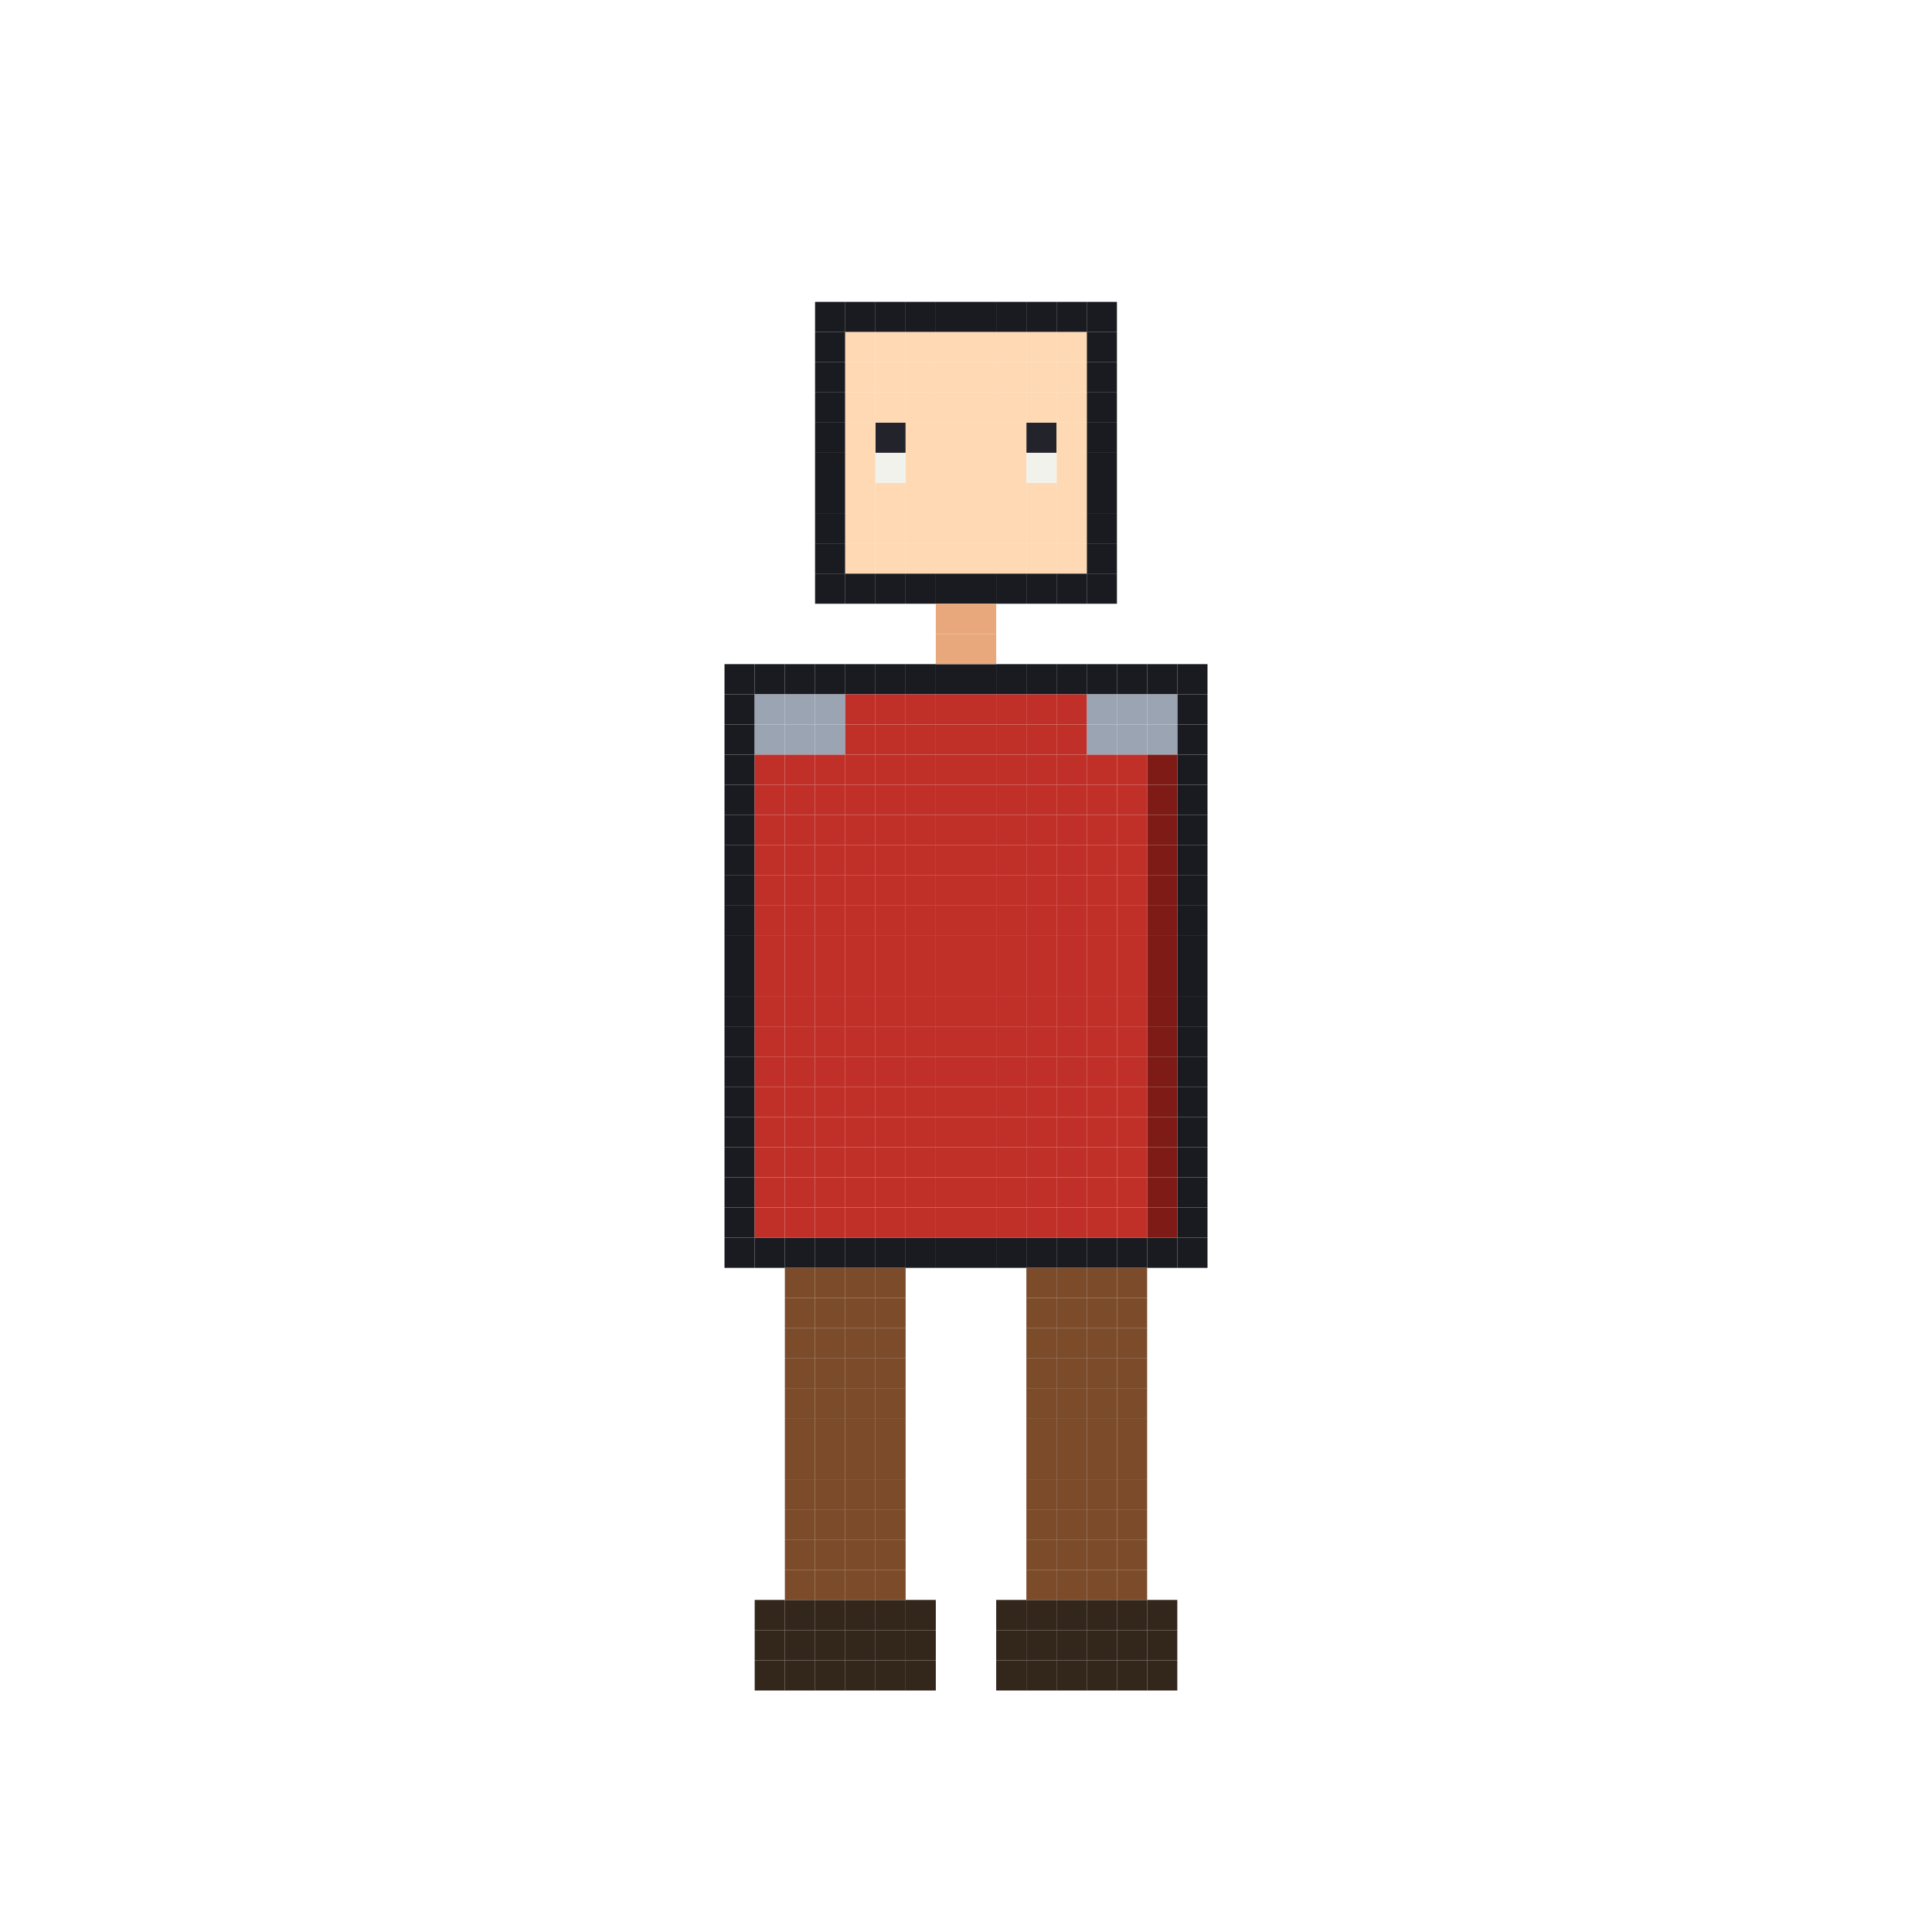
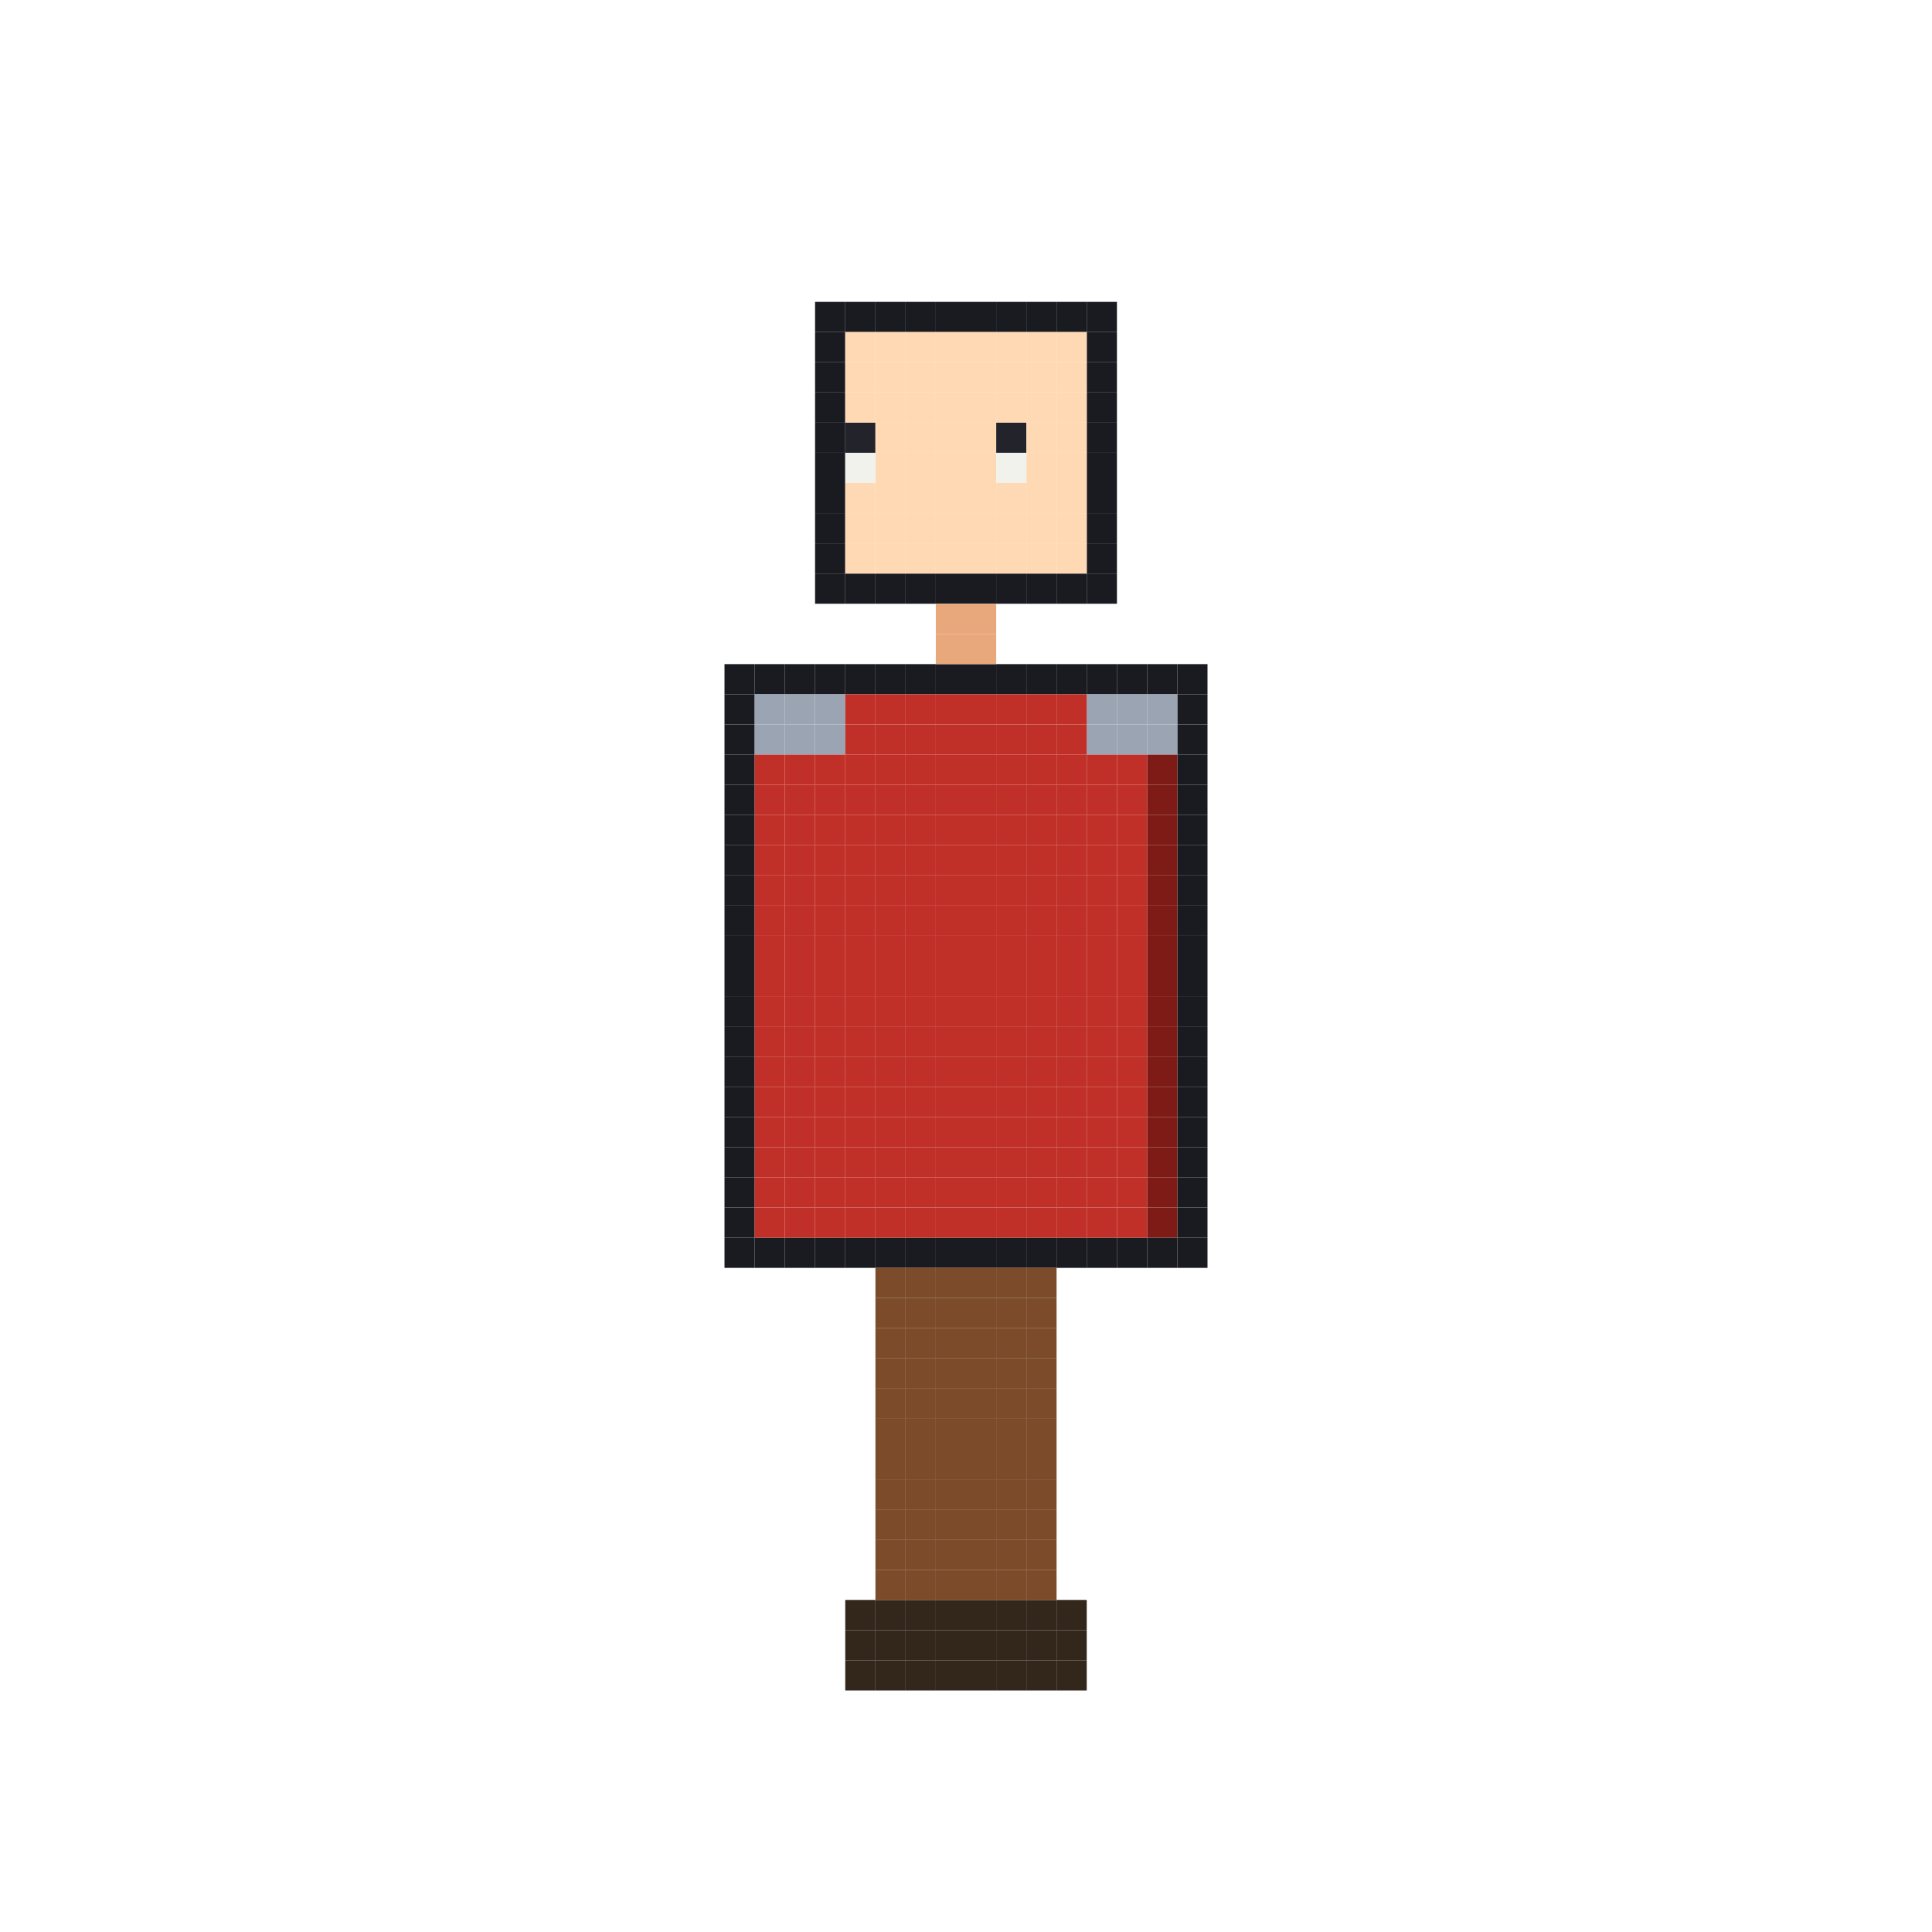
<svg xmlns="http://www.w3.org/2000/svg" viewBox="0 0 64 64" data-asset="knight_001" data-perspective="td" data-action="walk" data-dir="lf" data-frame="1" data-size="64" data-palette="palette_character@v1" data-seed="1234" data-prompt-hash="25c6f29a" data-denoise="0.3">
  <g data-part="body">
    <g data-color="eye" fill="#23232b">
-       <rect x="29" y="14" width="1" height="1" fill="#23232b" />
-       <rect x="34" y="14" width="1" height="1" fill="#23232b" />
+       <rect x="28" y="14" width="1" height="1" fill="#23232b" />
+       <rect x="33" y="14" width="1" height="1" fill="#23232b" />
    </g>
    <g data-color="outline" fill="#191b20">
      <rect x="27" y="10" width="1" height="1" fill="#191b20" />
      <rect x="28" y="10" width="1" height="1" fill="#191b20" />
      <rect x="29" y="10" width="1" height="1" fill="#191b20" />
      <rect x="30" y="10" width="1" height="1" fill="#191b20" />
      <rect x="31" y="10" width="1" height="1" fill="#191b20" />
      <rect x="32" y="10" width="1" height="1" fill="#191b20" />
      <rect x="33" y="10" width="1" height="1" fill="#191b20" />
      <rect x="34" y="10" width="1" height="1" fill="#191b20" />
      <rect x="35" y="10" width="1" height="1" fill="#191b20" />
      <rect x="36" y="10" width="1" height="1" fill="#191b20" />
      <rect x="27" y="11" width="1" height="1" fill="#191b20" />
      <rect x="36" y="11" width="1" height="1" fill="#191b20" />
      <rect x="27" y="12" width="1" height="1" fill="#191b20" />
      <rect x="36" y="12" width="1" height="1" fill="#191b20" />
      <rect x="27" y="13" width="1" height="1" fill="#191b20" />
      <rect x="36" y="13" width="1" height="1" fill="#191b20" />
      <rect x="27" y="14" width="1" height="1" fill="#191b20" />
      <rect x="36" y="14" width="1" height="1" fill="#191b20" />
      <rect x="27" y="15" width="1" height="1" fill="#191b20" />
      <rect x="36" y="15" width="1" height="1" fill="#191b20" />
      <rect x="27" y="16" width="1" height="1" fill="#191b20" />
      <rect x="36" y="16" width="1" height="1" fill="#191b20" />
      <rect x="27" y="17" width="1" height="1" fill="#191b20" />
      <rect x="36" y="17" width="1" height="1" fill="#191b20" />
      <rect x="27" y="18" width="1" height="1" fill="#191b20" />
      <rect x="36" y="18" width="1" height="1" fill="#191b20" />
      <rect x="27" y="19" width="1" height="1" fill="#191b20" />
      <rect x="28" y="19" width="1" height="1" fill="#191b20" />
      <rect x="29" y="19" width="1" height="1" fill="#191b20" />
      <rect x="30" y="19" width="1" height="1" fill="#191b20" />
      <rect x="31" y="19" width="1" height="1" fill="#191b20" />
      <rect x="32" y="19" width="1" height="1" fill="#191b20" />
      <rect x="33" y="19" width="1" height="1" fill="#191b20" />
      <rect x="34" y="19" width="1" height="1" fill="#191b20" />
      <rect x="35" y="19" width="1" height="1" fill="#191b20" />
      <rect x="36" y="19" width="1" height="1" fill="#191b20" />
      <rect x="24" y="22" width="1" height="1" fill="#191b20" />
      <rect x="25" y="22" width="1" height="1" fill="#191b20" />
      <rect x="26" y="22" width="1" height="1" fill="#191b20" />
      <rect x="27" y="22" width="1" height="1" fill="#191b20" />
      <rect x="28" y="22" width="1" height="1" fill="#191b20" />
      <rect x="29" y="22" width="1" height="1" fill="#191b20" />
      <rect x="30" y="22" width="1" height="1" fill="#191b20" />
      <rect x="31" y="22" width="1" height="1" fill="#191b20" />
      <rect x="32" y="22" width="1" height="1" fill="#191b20" />
      <rect x="33" y="22" width="1" height="1" fill="#191b20" />
      <rect x="34" y="22" width="1" height="1" fill="#191b20" />
      <rect x="35" y="22" width="1" height="1" fill="#191b20" />
      <rect x="36" y="22" width="1" height="1" fill="#191b20" />
      <rect x="37" y="22" width="1" height="1" fill="#191b20" />
      <rect x="38" y="22" width="1" height="1" fill="#191b20" />
      <rect x="39" y="22" width="1" height="1" fill="#191b20" />
      <rect x="24" y="23" width="1" height="1" fill="#191b20" />
      <rect x="39" y="23" width="1" height="1" fill="#191b20" />
      <rect x="24" y="24" width="1" height="1" fill="#191b20" />
      <rect x="39" y="24" width="1" height="1" fill="#191b20" />
      <rect x="24" y="25" width="1" height="1" fill="#191b20" />
      <rect x="39" y="25" width="1" height="1" fill="#191b20" />
      <rect x="24" y="26" width="1" height="1" fill="#191b20" />
      <rect x="39" y="26" width="1" height="1" fill="#191b20" />
      <rect x="24" y="27" width="1" height="1" fill="#191b20" />
      <rect x="39" y="27" width="1" height="1" fill="#191b20" />
      <rect x="24" y="28" width="1" height="1" fill="#191b20" />
      <rect x="39" y="28" width="1" height="1" fill="#191b20" />
      <rect x="24" y="29" width="1" height="1" fill="#191b20" />
      <rect x="39" y="29" width="1" height="1" fill="#191b20" />
      <rect x="24" y="30" width="1" height="1" fill="#191b20" />
      <rect x="39" y="30" width="1" height="1" fill="#191b20" />
      <rect x="24" y="31" width="1" height="1" fill="#191b20" />
      <rect x="39" y="31" width="1" height="1" fill="#191b20" />
      <rect x="24" y="32" width="1" height="1" fill="#191b20" />
      <rect x="39" y="32" width="1" height="1" fill="#191b20" />
      <rect x="24" y="33" width="1" height="1" fill="#191b20" />
      <rect x="39" y="33" width="1" height="1" fill="#191b20" />
      <rect x="24" y="34" width="1" height="1" fill="#191b20" />
      <rect x="39" y="34" width="1" height="1" fill="#191b20" />
      <rect x="24" y="35" width="1" height="1" fill="#191b20" />
      <rect x="39" y="35" width="1" height="1" fill="#191b20" />
      <rect x="24" y="36" width="1" height="1" fill="#191b20" />
      <rect x="39" y="36" width="1" height="1" fill="#191b20" />
      <rect x="24" y="37" width="1" height="1" fill="#191b20" />
      <rect x="39" y="37" width="1" height="1" fill="#191b20" />
      <rect x="24" y="38" width="1" height="1" fill="#191b20" />
      <rect x="39" y="38" width="1" height="1" fill="#191b20" />
      <rect x="24" y="39" width="1" height="1" fill="#191b20" />
      <rect x="39" y="39" width="1" height="1" fill="#191b20" />
      <rect x="24" y="40" width="1" height="1" fill="#191b20" />
      <rect x="39" y="40" width="1" height="1" fill="#191b20" />
      <rect x="24" y="41" width="1" height="1" fill="#191b20" />
      <rect x="25" y="41" width="1" height="1" fill="#191b20" />
      <rect x="26" y="41" width="1" height="1" fill="#191b20" />
      <rect x="27" y="41" width="1" height="1" fill="#191b20" />
      <rect x="28" y="41" width="1" height="1" fill="#191b20" />
      <rect x="29" y="41" width="1" height="1" fill="#191b20" />
      <rect x="30" y="41" width="1" height="1" fill="#191b20" />
      <rect x="31" y="41" width="1" height="1" fill="#191b20" />
      <rect x="32" y="41" width="1" height="1" fill="#191b20" />
      <rect x="33" y="41" width="1" height="1" fill="#191b20" />
      <rect x="34" y="41" width="1" height="1" fill="#191b20" />
      <rect x="35" y="41" width="1" height="1" fill="#191b20" />
      <rect x="36" y="41" width="1" height="1" fill="#191b20" />
      <rect x="37" y="41" width="1" height="1" fill="#191b20" />
      <rect x="38" y="41" width="1" height="1" fill="#191b20" />
      <rect x="39" y="41" width="1" height="1" fill="#191b20" />
    </g>
    <g data-color="skin-1" fill="#ffd9b3">
      <rect x="28" y="11" width="1" height="1" fill="#ffd9b3" />
      <rect x="29" y="11" width="1" height="1" fill="#ffd9b3" />
      <rect x="30" y="11" width="1" height="1" fill="#ffd9b3" />
      <rect x="31" y="11" width="1" height="1" fill="#ffd9b3" />
      <rect x="32" y="11" width="1" height="1" fill="#ffd9b3" />
      <rect x="33" y="11" width="1" height="1" fill="#ffd9b3" />
      <rect x="34" y="11" width="1" height="1" fill="#ffd9b3" />
      <rect x="35" y="11" width="1" height="1" fill="#ffd9b3" />
      <rect x="28" y="12" width="1" height="1" fill="#ffd9b3" />
      <rect x="29" y="12" width="1" height="1" fill="#ffd9b3" />
      <rect x="30" y="12" width="1" height="1" fill="#ffd9b3" />
      <rect x="31" y="12" width="1" height="1" fill="#ffd9b3" />
      <rect x="32" y="12" width="1" height="1" fill="#ffd9b3" />
      <rect x="33" y="12" width="1" height="1" fill="#ffd9b3" />
      <rect x="34" y="12" width="1" height="1" fill="#ffd9b3" />
      <rect x="35" y="12" width="1" height="1" fill="#ffd9b3" />
      <rect x="28" y="13" width="1" height="1" fill="#ffd9b3" />
      <rect x="29" y="13" width="1" height="1" fill="#ffd9b3" />
      <rect x="30" y="13" width="1" height="1" fill="#ffd9b3" />
      <rect x="31" y="13" width="1" height="1" fill="#ffd9b3" />
      <rect x="32" y="13" width="1" height="1" fill="#ffd9b3" />
      <rect x="33" y="13" width="1" height="1" fill="#ffd9b3" />
      <rect x="34" y="13" width="1" height="1" fill="#ffd9b3" />
      <rect x="35" y="13" width="1" height="1" fill="#ffd9b3" />
-       <rect x="28" y="14" width="1" height="1" fill="#ffd9b3" />
+       <rect x="29" y="14" width="1" height="1" fill="#ffd9b3" />
      <rect x="30" y="14" width="1" height="1" fill="#ffd9b3" />
      <rect x="31" y="14" width="1" height="1" fill="#ffd9b3" />
      <rect x="32" y="14" width="1" height="1" fill="#ffd9b3" />
-       <rect x="33" y="14" width="1" height="1" fill="#ffd9b3" />
+       <rect x="34" y="14" width="1" height="1" fill="#ffd9b3" />
      <rect x="35" y="14" width="1" height="1" fill="#ffd9b3" />
-       <rect x="28" y="15" width="1" height="1" fill="#ffd9b3" />
+       <rect x="29" y="15" width="1" height="1" fill="#ffd9b3" />
      <rect x="30" y="15" width="1" height="1" fill="#ffd9b3" />
      <rect x="31" y="15" width="1" height="1" fill="#ffd9b3" />
      <rect x="32" y="15" width="1" height="1" fill="#ffd9b3" />
-       <rect x="33" y="15" width="1" height="1" fill="#ffd9b3" />
+       <rect x="34" y="15" width="1" height="1" fill="#ffd9b3" />
      <rect x="35" y="15" width="1" height="1" fill="#ffd9b3" />
      <rect x="28" y="16" width="1" height="1" fill="#ffd9b3" />
      <rect x="29" y="16" width="1" height="1" fill="#ffd9b3" />
      <rect x="30" y="16" width="1" height="1" fill="#ffd9b3" />
      <rect x="31" y="16" width="1" height="1" fill="#ffd9b3" />
      <rect x="32" y="16" width="1" height="1" fill="#ffd9b3" />
      <rect x="33" y="16" width="1" height="1" fill="#ffd9b3" />
      <rect x="34" y="16" width="1" height="1" fill="#ffd9b3" />
      <rect x="35" y="16" width="1" height="1" fill="#ffd9b3" />
      <rect x="28" y="17" width="1" height="1" fill="#ffd9b3" />
      <rect x="29" y="17" width="1" height="1" fill="#ffd9b3" />
      <rect x="30" y="17" width="1" height="1" fill="#ffd9b3" />
      <rect x="31" y="17" width="1" height="1" fill="#ffd9b3" />
      <rect x="32" y="17" width="1" height="1" fill="#ffd9b3" />
      <rect x="33" y="17" width="1" height="1" fill="#ffd9b3" />
      <rect x="34" y="17" width="1" height="1" fill="#ffd9b3" />
      <rect x="35" y="17" width="1" height="1" fill="#ffd9b3" />
      <rect x="28" y="18" width="1" height="1" fill="#ffd9b3" />
      <rect x="29" y="18" width="1" height="1" fill="#ffd9b3" />
      <rect x="30" y="18" width="1" height="1" fill="#ffd9b3" />
      <rect x="31" y="18" width="1" height="1" fill="#ffd9b3" />
      <rect x="32" y="18" width="1" height="1" fill="#ffd9b3" />
      <rect x="33" y="18" width="1" height="1" fill="#ffd9b3" />
      <rect x="34" y="18" width="1" height="1" fill="#ffd9b3" />
      <rect x="35" y="18" width="1" height="1" fill="#ffd9b3" />
    </g>
    <g data-color="skin-2" fill="#e8a87c">
      <rect x="31" y="20" width="1" height="1" fill="#e8a87c" />
      <rect x="32" y="20" width="1" height="1" fill="#e8a87c" />
      <rect x="31" y="21" width="1" height="1" fill="#e8a87c" />
      <rect x="32" y="21" width="1" height="1" fill="#e8a87c" />
    </g>
    <g data-color="white" fill="#f2f2ec">
-       <rect x="29" y="15" width="1" height="1" fill="#f2f2ec" />
-       <rect x="34" y="15" width="1" height="1" fill="#f2f2ec" />
+       <rect x="28" y="15" width="1" height="1" fill="#f2f2ec" />
+       <rect x="33" y="15" width="1" height="1" fill="#f2f2ec" />
    </g>
  </g>
  <g data-part="limb-l">
    <g data-color="boot-dark" fill="#33261b">
-       <rect x="25" y="53" width="1" height="1" fill="#33261b" />
-       <rect x="26" y="53" width="1" height="1" fill="#33261b" />
-       <rect x="27" y="53" width="1" height="1" fill="#33261b" />
      <rect x="28" y="53" width="1" height="1" fill="#33261b" />
      <rect x="29" y="53" width="1" height="1" fill="#33261b" />
      <rect x="30" y="53" width="1" height="1" fill="#33261b" />
-       <rect x="25" y="54" width="1" height="1" fill="#33261b" />
-       <rect x="26" y="54" width="1" height="1" fill="#33261b" />
-       <rect x="27" y="54" width="1" height="1" fill="#33261b" />
+       <rect x="31" y="53" width="1" height="1" fill="#33261b" />
      <rect x="28" y="54" width="1" height="1" fill="#33261b" />
      <rect x="29" y="54" width="1" height="1" fill="#33261b" />
      <rect x="30" y="54" width="1" height="1" fill="#33261b" />
-       <rect x="25" y="55" width="1" height="1" fill="#33261b" />
-       <rect x="26" y="55" width="1" height="1" fill="#33261b" />
-       <rect x="27" y="55" width="1" height="1" fill="#33261b" />
+       <rect x="31" y="54" width="1" height="1" fill="#33261b" />
      <rect x="28" y="55" width="1" height="1" fill="#33261b" />
      <rect x="29" y="55" width="1" height="1" fill="#33261b" />
      <rect x="30" y="55" width="1" height="1" fill="#33261b" />
+       <rect x="31" y="55" width="1" height="1" fill="#33261b" />
    </g>
    <g data-color="leather" fill="#7b4b2a">
-       <rect x="26" y="42" width="1" height="1" fill="#7b4b2a" />
-       <rect x="27" y="42" width="1" height="1" fill="#7b4b2a" />
-       <rect x="28" y="42" width="1" height="1" fill="#7b4b2a" />
      <rect x="29" y="42" width="1" height="1" fill="#7b4b2a" />
-       <rect x="26" y="43" width="1" height="1" fill="#7b4b2a" />
-       <rect x="27" y="43" width="1" height="1" fill="#7b4b2a" />
-       <rect x="28" y="43" width="1" height="1" fill="#7b4b2a" />
+       <rect x="30" y="42" width="1" height="1" fill="#7b4b2a" />
+       <rect x="31" y="42" width="1" height="1" fill="#7b4b2a" />
      <rect x="29" y="43" width="1" height="1" fill="#7b4b2a" />
-       <rect x="26" y="44" width="1" height="1" fill="#7b4b2a" />
-       <rect x="27" y="44" width="1" height="1" fill="#7b4b2a" />
-       <rect x="28" y="44" width="1" height="1" fill="#7b4b2a" />
+       <rect x="30" y="43" width="1" height="1" fill="#7b4b2a" />
+       <rect x="31" y="43" width="1" height="1" fill="#7b4b2a" />
      <rect x="29" y="44" width="1" height="1" fill="#7b4b2a" />
-       <rect x="26" y="45" width="1" height="1" fill="#7b4b2a" />
-       <rect x="27" y="45" width="1" height="1" fill="#7b4b2a" />
-       <rect x="28" y="45" width="1" height="1" fill="#7b4b2a" />
+       <rect x="30" y="44" width="1" height="1" fill="#7b4b2a" />
+       <rect x="31" y="44" width="1" height="1" fill="#7b4b2a" />
      <rect x="29" y="45" width="1" height="1" fill="#7b4b2a" />
-       <rect x="26" y="46" width="1" height="1" fill="#7b4b2a" />
-       <rect x="27" y="46" width="1" height="1" fill="#7b4b2a" />
-       <rect x="28" y="46" width="1" height="1" fill="#7b4b2a" />
+       <rect x="30" y="45" width="1" height="1" fill="#7b4b2a" />
+       <rect x="31" y="45" width="1" height="1" fill="#7b4b2a" />
      <rect x="29" y="46" width="1" height="1" fill="#7b4b2a" />
-       <rect x="26" y="47" width="1" height="1" fill="#7b4b2a" />
-       <rect x="27" y="47" width="1" height="1" fill="#7b4b2a" />
-       <rect x="28" y="47" width="1" height="1" fill="#7b4b2a" />
+       <rect x="30" y="46" width="1" height="1" fill="#7b4b2a" />
+       <rect x="31" y="46" width="1" height="1" fill="#7b4b2a" />
      <rect x="29" y="47" width="1" height="1" fill="#7b4b2a" />
-       <rect x="26" y="48" width="1" height="1" fill="#7b4b2a" />
-       <rect x="27" y="48" width="1" height="1" fill="#7b4b2a" />
-       <rect x="28" y="48" width="1" height="1" fill="#7b4b2a" />
+       <rect x="30" y="47" width="1" height="1" fill="#7b4b2a" />
+       <rect x="31" y="47" width="1" height="1" fill="#7b4b2a" />
      <rect x="29" y="48" width="1" height="1" fill="#7b4b2a" />
-       <rect x="26" y="49" width="1" height="1" fill="#7b4b2a" />
-       <rect x="27" y="49" width="1" height="1" fill="#7b4b2a" />
-       <rect x="28" y="49" width="1" height="1" fill="#7b4b2a" />
+       <rect x="30" y="48" width="1" height="1" fill="#7b4b2a" />
+       <rect x="31" y="48" width="1" height="1" fill="#7b4b2a" />
      <rect x="29" y="49" width="1" height="1" fill="#7b4b2a" />
-       <rect x="26" y="50" width="1" height="1" fill="#7b4b2a" />
-       <rect x="27" y="50" width="1" height="1" fill="#7b4b2a" />
-       <rect x="28" y="50" width="1" height="1" fill="#7b4b2a" />
+       <rect x="30" y="49" width="1" height="1" fill="#7b4b2a" />
+       <rect x="31" y="49" width="1" height="1" fill="#7b4b2a" />
      <rect x="29" y="50" width="1" height="1" fill="#7b4b2a" />
-       <rect x="26" y="51" width="1" height="1" fill="#7b4b2a" />
-       <rect x="27" y="51" width="1" height="1" fill="#7b4b2a" />
-       <rect x="28" y="51" width="1" height="1" fill="#7b4b2a" />
+       <rect x="30" y="50" width="1" height="1" fill="#7b4b2a" />
+       <rect x="31" y="50" width="1" height="1" fill="#7b4b2a" />
      <rect x="29" y="51" width="1" height="1" fill="#7b4b2a" />
-       <rect x="26" y="52" width="1" height="1" fill="#7b4b2a" />
-       <rect x="27" y="52" width="1" height="1" fill="#7b4b2a" />
-       <rect x="28" y="52" width="1" height="1" fill="#7b4b2a" />
+       <rect x="30" y="51" width="1" height="1" fill="#7b4b2a" />
+       <rect x="31" y="51" width="1" height="1" fill="#7b4b2a" />
      <rect x="29" y="52" width="1" height="1" fill="#7b4b2a" />
+       <rect x="30" y="52" width="1" height="1" fill="#7b4b2a" />
+       <rect x="31" y="52" width="1" height="1" fill="#7b4b2a" />
    </g>
  </g>
  <g data-part="limb-r">
    <g data-color="boot-dark" fill="#33261b">
+       <rect x="32" y="53" width="1" height="1" fill="#33261b" />
      <rect x="33" y="53" width="1" height="1" fill="#33261b" />
      <rect x="34" y="53" width="1" height="1" fill="#33261b" />
      <rect x="35" y="53" width="1" height="1" fill="#33261b" />
-       <rect x="36" y="53" width="1" height="1" fill="#33261b" />
-       <rect x="37" y="53" width="1" height="1" fill="#33261b" />
-       <rect x="38" y="53" width="1" height="1" fill="#33261b" />
+       <rect x="32" y="54" width="1" height="1" fill="#33261b" />
      <rect x="33" y="54" width="1" height="1" fill="#33261b" />
      <rect x="34" y="54" width="1" height="1" fill="#33261b" />
      <rect x="35" y="54" width="1" height="1" fill="#33261b" />
-       <rect x="36" y="54" width="1" height="1" fill="#33261b" />
-       <rect x="37" y="54" width="1" height="1" fill="#33261b" />
-       <rect x="38" y="54" width="1" height="1" fill="#33261b" />
+       <rect x="32" y="55" width="1" height="1" fill="#33261b" />
      <rect x="33" y="55" width="1" height="1" fill="#33261b" />
      <rect x="34" y="55" width="1" height="1" fill="#33261b" />
      <rect x="35" y="55" width="1" height="1" fill="#33261b" />
-       <rect x="36" y="55" width="1" height="1" fill="#33261b" />
-       <rect x="37" y="55" width="1" height="1" fill="#33261b" />
-       <rect x="38" y="55" width="1" height="1" fill="#33261b" />
    </g>
    <g data-color="leather" fill="#7b4b2a">
+       <rect x="32" y="42" width="1" height="1" fill="#7b4b2a" />
+       <rect x="33" y="42" width="1" height="1" fill="#7b4b2a" />
      <rect x="34" y="42" width="1" height="1" fill="#7b4b2a" />
-       <rect x="35" y="42" width="1" height="1" fill="#7b4b2a" />
-       <rect x="36" y="42" width="1" height="1" fill="#7b4b2a" />
-       <rect x="37" y="42" width="1" height="1" fill="#7b4b2a" />
+       <rect x="32" y="43" width="1" height="1" fill="#7b4b2a" />
+       <rect x="33" y="43" width="1" height="1" fill="#7b4b2a" />
      <rect x="34" y="43" width="1" height="1" fill="#7b4b2a" />
-       <rect x="35" y="43" width="1" height="1" fill="#7b4b2a" />
-       <rect x="36" y="43" width="1" height="1" fill="#7b4b2a" />
-       <rect x="37" y="43" width="1" height="1" fill="#7b4b2a" />
+       <rect x="32" y="44" width="1" height="1" fill="#7b4b2a" />
+       <rect x="33" y="44" width="1" height="1" fill="#7b4b2a" />
      <rect x="34" y="44" width="1" height="1" fill="#7b4b2a" />
-       <rect x="35" y="44" width="1" height="1" fill="#7b4b2a" />
-       <rect x="36" y="44" width="1" height="1" fill="#7b4b2a" />
-       <rect x="37" y="44" width="1" height="1" fill="#7b4b2a" />
+       <rect x="32" y="45" width="1" height="1" fill="#7b4b2a" />
+       <rect x="33" y="45" width="1" height="1" fill="#7b4b2a" />
      <rect x="34" y="45" width="1" height="1" fill="#7b4b2a" />
-       <rect x="35" y="45" width="1" height="1" fill="#7b4b2a" />
-       <rect x="36" y="45" width="1" height="1" fill="#7b4b2a" />
-       <rect x="37" y="45" width="1" height="1" fill="#7b4b2a" />
+       <rect x="32" y="46" width="1" height="1" fill="#7b4b2a" />
+       <rect x="33" y="46" width="1" height="1" fill="#7b4b2a" />
      <rect x="34" y="46" width="1" height="1" fill="#7b4b2a" />
-       <rect x="35" y="46" width="1" height="1" fill="#7b4b2a" />
-       <rect x="36" y="46" width="1" height="1" fill="#7b4b2a" />
-       <rect x="37" y="46" width="1" height="1" fill="#7b4b2a" />
+       <rect x="32" y="47" width="1" height="1" fill="#7b4b2a" />
+       <rect x="33" y="47" width="1" height="1" fill="#7b4b2a" />
      <rect x="34" y="47" width="1" height="1" fill="#7b4b2a" />
-       <rect x="35" y="47" width="1" height="1" fill="#7b4b2a" />
-       <rect x="36" y="47" width="1" height="1" fill="#7b4b2a" />
-       <rect x="37" y="47" width="1" height="1" fill="#7b4b2a" />
+       <rect x="32" y="48" width="1" height="1" fill="#7b4b2a" />
+       <rect x="33" y="48" width="1" height="1" fill="#7b4b2a" />
      <rect x="34" y="48" width="1" height="1" fill="#7b4b2a" />
-       <rect x="35" y="48" width="1" height="1" fill="#7b4b2a" />
-       <rect x="36" y="48" width="1" height="1" fill="#7b4b2a" />
-       <rect x="37" y="48" width="1" height="1" fill="#7b4b2a" />
+       <rect x="32" y="49" width="1" height="1" fill="#7b4b2a" />
+       <rect x="33" y="49" width="1" height="1" fill="#7b4b2a" />
      <rect x="34" y="49" width="1" height="1" fill="#7b4b2a" />
-       <rect x="35" y="49" width="1" height="1" fill="#7b4b2a" />
-       <rect x="36" y="49" width="1" height="1" fill="#7b4b2a" />
-       <rect x="37" y="49" width="1" height="1" fill="#7b4b2a" />
+       <rect x="32" y="50" width="1" height="1" fill="#7b4b2a" />
+       <rect x="33" y="50" width="1" height="1" fill="#7b4b2a" />
      <rect x="34" y="50" width="1" height="1" fill="#7b4b2a" />
-       <rect x="35" y="50" width="1" height="1" fill="#7b4b2a" />
-       <rect x="36" y="50" width="1" height="1" fill="#7b4b2a" />
-       <rect x="37" y="50" width="1" height="1" fill="#7b4b2a" />
+       <rect x="32" y="51" width="1" height="1" fill="#7b4b2a" />
+       <rect x="33" y="51" width="1" height="1" fill="#7b4b2a" />
      <rect x="34" y="51" width="1" height="1" fill="#7b4b2a" />
-       <rect x="35" y="51" width="1" height="1" fill="#7b4b2a" />
-       <rect x="36" y="51" width="1" height="1" fill="#7b4b2a" />
-       <rect x="37" y="51" width="1" height="1" fill="#7b4b2a" />
+       <rect x="32" y="52" width="1" height="1" fill="#7b4b2a" />
+       <rect x="33" y="52" width="1" height="1" fill="#7b4b2a" />
      <rect x="34" y="52" width="1" height="1" fill="#7b4b2a" />
-       <rect x="35" y="52" width="1" height="1" fill="#7b4b2a" />
-       <rect x="36" y="52" width="1" height="1" fill="#7b4b2a" />
-       <rect x="37" y="52" width="1" height="1" fill="#7b4b2a" />
    </g>
  </g>
  <g data-part="outfit">
    <g data-color="steel-mid" fill="#9aa4b2">
      <rect x="25" y="23" width="1" height="1" fill="#9aa4b2" />
      <rect x="26" y="23" width="1" height="1" fill="#9aa4b2" />
      <rect x="27" y="23" width="1" height="1" fill="#9aa4b2" />
      <rect x="36" y="23" width="1" height="1" fill="#9aa4b2" />
      <rect x="37" y="23" width="1" height="1" fill="#9aa4b2" />
      <rect x="38" y="23" width="1" height="1" fill="#9aa4b2" />
      <rect x="25" y="24" width="1" height="1" fill="#9aa4b2" />
      <rect x="26" y="24" width="1" height="1" fill="#9aa4b2" />
      <rect x="27" y="24" width="1" height="1" fill="#9aa4b2" />
      <rect x="36" y="24" width="1" height="1" fill="#9aa4b2" />
      <rect x="37" y="24" width="1" height="1" fill="#9aa4b2" />
      <rect x="38" y="24" width="1" height="1" fill="#9aa4b2" />
    </g>
    <g data-color="tunic-dark" fill="#7e1b16">
      <rect x="38" y="25" width="1" height="1" fill="#7e1b16" />
      <rect x="38" y="26" width="1" height="1" fill="#7e1b16" />
      <rect x="38" y="27" width="1" height="1" fill="#7e1b16" />
      <rect x="38" y="28" width="1" height="1" fill="#7e1b16" />
      <rect x="38" y="29" width="1" height="1" fill="#7e1b16" />
      <rect x="38" y="30" width="1" height="1" fill="#7e1b16" />
      <rect x="38" y="31" width="1" height="1" fill="#7e1b16" />
      <rect x="38" y="32" width="1" height="1" fill="#7e1b16" />
      <rect x="38" y="33" width="1" height="1" fill="#7e1b16" />
      <rect x="38" y="34" width="1" height="1" fill="#7e1b16" />
      <rect x="38" y="35" width="1" height="1" fill="#7e1b16" />
      <rect x="38" y="36" width="1" height="1" fill="#7e1b16" />
      <rect x="38" y="37" width="1" height="1" fill="#7e1b16" />
      <rect x="38" y="38" width="1" height="1" fill="#7e1b16" />
      <rect x="38" y="39" width="1" height="1" fill="#7e1b16" />
      <rect x="38" y="40" width="1" height="1" fill="#7e1b16" />
    </g>
    <g data-color="tunic-red" fill="#c03028">
      <rect x="28" y="23" width="1" height="1" fill="#c03028" />
      <rect x="29" y="23" width="1" height="1" fill="#c03028" />
      <rect x="30" y="23" width="1" height="1" fill="#c03028" />
      <rect x="31" y="23" width="1" height="1" fill="#c03028" />
      <rect x="32" y="23" width="1" height="1" fill="#c03028" />
      <rect x="33" y="23" width="1" height="1" fill="#c03028" />
      <rect x="34" y="23" width="1" height="1" fill="#c03028" />
      <rect x="35" y="23" width="1" height="1" fill="#c03028" />
      <rect x="28" y="24" width="1" height="1" fill="#c03028" />
      <rect x="29" y="24" width="1" height="1" fill="#c03028" />
      <rect x="30" y="24" width="1" height="1" fill="#c03028" />
      <rect x="31" y="24" width="1" height="1" fill="#c03028" />
      <rect x="32" y="24" width="1" height="1" fill="#c03028" />
      <rect x="33" y="24" width="1" height="1" fill="#c03028" />
      <rect x="34" y="24" width="1" height="1" fill="#c03028" />
      <rect x="35" y="24" width="1" height="1" fill="#c03028" />
      <rect x="25" y="25" width="1" height="1" fill="#c03028" />
      <rect x="26" y="25" width="1" height="1" fill="#c03028" />
      <rect x="27" y="25" width="1" height="1" fill="#c03028" />
      <rect x="28" y="25" width="1" height="1" fill="#c03028" />
      <rect x="29" y="25" width="1" height="1" fill="#c03028" />
      <rect x="30" y="25" width="1" height="1" fill="#c03028" />
      <rect x="31" y="25" width="1" height="1" fill="#c03028" />
      <rect x="32" y="25" width="1" height="1" fill="#c03028" />
      <rect x="33" y="25" width="1" height="1" fill="#c03028" />
      <rect x="34" y="25" width="1" height="1" fill="#c03028" />
      <rect x="35" y="25" width="1" height="1" fill="#c03028" />
      <rect x="36" y="25" width="1" height="1" fill="#c03028" />
      <rect x="37" y="25" width="1" height="1" fill="#c03028" />
      <rect x="25" y="26" width="1" height="1" fill="#c03028" />
      <rect x="26" y="26" width="1" height="1" fill="#c03028" />
      <rect x="27" y="26" width="1" height="1" fill="#c03028" />
      <rect x="28" y="26" width="1" height="1" fill="#c03028" />
      <rect x="29" y="26" width="1" height="1" fill="#c03028" />
      <rect x="30" y="26" width="1" height="1" fill="#c03028" />
      <rect x="31" y="26" width="1" height="1" fill="#c03028" />
      <rect x="32" y="26" width="1" height="1" fill="#c03028" />
      <rect x="33" y="26" width="1" height="1" fill="#c03028" />
      <rect x="34" y="26" width="1" height="1" fill="#c03028" />
      <rect x="35" y="26" width="1" height="1" fill="#c03028" />
      <rect x="36" y="26" width="1" height="1" fill="#c03028" />
      <rect x="37" y="26" width="1" height="1" fill="#c03028" />
      <rect x="25" y="27" width="1" height="1" fill="#c03028" />
      <rect x="26" y="27" width="1" height="1" fill="#c03028" />
      <rect x="27" y="27" width="1" height="1" fill="#c03028" />
      <rect x="28" y="27" width="1" height="1" fill="#c03028" />
      <rect x="29" y="27" width="1" height="1" fill="#c03028" />
      <rect x="30" y="27" width="1" height="1" fill="#c03028" />
      <rect x="31" y="27" width="1" height="1" fill="#c03028" />
      <rect x="32" y="27" width="1" height="1" fill="#c03028" />
      <rect x="33" y="27" width="1" height="1" fill="#c03028" />
      <rect x="34" y="27" width="1" height="1" fill="#c03028" />
      <rect x="35" y="27" width="1" height="1" fill="#c03028" />
      <rect x="36" y="27" width="1" height="1" fill="#c03028" />
      <rect x="37" y="27" width="1" height="1" fill="#c03028" />
      <rect x="25" y="28" width="1" height="1" fill="#c03028" />
      <rect x="26" y="28" width="1" height="1" fill="#c03028" />
      <rect x="27" y="28" width="1" height="1" fill="#c03028" />
      <rect x="28" y="28" width="1" height="1" fill="#c03028" />
      <rect x="29" y="28" width="1" height="1" fill="#c03028" />
      <rect x="30" y="28" width="1" height="1" fill="#c03028" />
      <rect x="31" y="28" width="1" height="1" fill="#c03028" />
      <rect x="32" y="28" width="1" height="1" fill="#c03028" />
      <rect x="33" y="28" width="1" height="1" fill="#c03028" />
      <rect x="34" y="28" width="1" height="1" fill="#c03028" />
      <rect x="35" y="28" width="1" height="1" fill="#c03028" />
      <rect x="36" y="28" width="1" height="1" fill="#c03028" />
      <rect x="37" y="28" width="1" height="1" fill="#c03028" />
      <rect x="25" y="29" width="1" height="1" fill="#c03028" />
      <rect x="26" y="29" width="1" height="1" fill="#c03028" />
      <rect x="27" y="29" width="1" height="1" fill="#c03028" />
      <rect x="28" y="29" width="1" height="1" fill="#c03028" />
      <rect x="29" y="29" width="1" height="1" fill="#c03028" />
      <rect x="30" y="29" width="1" height="1" fill="#c03028" />
      <rect x="31" y="29" width="1" height="1" fill="#c03028" />
      <rect x="32" y="29" width="1" height="1" fill="#c03028" />
      <rect x="33" y="29" width="1" height="1" fill="#c03028" />
      <rect x="34" y="29" width="1" height="1" fill="#c03028" />
      <rect x="35" y="29" width="1" height="1" fill="#c03028" />
      <rect x="36" y="29" width="1" height="1" fill="#c03028" />
      <rect x="37" y="29" width="1" height="1" fill="#c03028" />
      <rect x="25" y="30" width="1" height="1" fill="#c03028" />
      <rect x="26" y="30" width="1" height="1" fill="#c03028" />
      <rect x="27" y="30" width="1" height="1" fill="#c03028" />
      <rect x="28" y="30" width="1" height="1" fill="#c03028" />
      <rect x="29" y="30" width="1" height="1" fill="#c03028" />
      <rect x="30" y="30" width="1" height="1" fill="#c03028" />
      <rect x="31" y="30" width="1" height="1" fill="#c03028" />
      <rect x="32" y="30" width="1" height="1" fill="#c03028" />
      <rect x="33" y="30" width="1" height="1" fill="#c03028" />
      <rect x="34" y="30" width="1" height="1" fill="#c03028" />
      <rect x="35" y="30" width="1" height="1" fill="#c03028" />
      <rect x="36" y="30" width="1" height="1" fill="#c03028" />
      <rect x="37" y="30" width="1" height="1" fill="#c03028" />
      <rect x="25" y="31" width="1" height="1" fill="#c03028" />
      <rect x="26" y="31" width="1" height="1" fill="#c03028" />
      <rect x="27" y="31" width="1" height="1" fill="#c03028" />
      <rect x="28" y="31" width="1" height="1" fill="#c03028" />
      <rect x="29" y="31" width="1" height="1" fill="#c03028" />
      <rect x="30" y="31" width="1" height="1" fill="#c03028" />
      <rect x="31" y="31" width="1" height="1" fill="#c03028" />
      <rect x="32" y="31" width="1" height="1" fill="#c03028" />
      <rect x="33" y="31" width="1" height="1" fill="#c03028" />
      <rect x="34" y="31" width="1" height="1" fill="#c03028" />
      <rect x="35" y="31" width="1" height="1" fill="#c03028" />
      <rect x="36" y="31" width="1" height="1" fill="#c03028" />
      <rect x="37" y="31" width="1" height="1" fill="#c03028" />
      <rect x="25" y="32" width="1" height="1" fill="#c03028" />
      <rect x="26" y="32" width="1" height="1" fill="#c03028" />
      <rect x="27" y="32" width="1" height="1" fill="#c03028" />
      <rect x="28" y="32" width="1" height="1" fill="#c03028" />
      <rect x="29" y="32" width="1" height="1" fill="#c03028" />
      <rect x="30" y="32" width="1" height="1" fill="#c03028" />
      <rect x="31" y="32" width="1" height="1" fill="#c03028" />
      <rect x="32" y="32" width="1" height="1" fill="#c03028" />
      <rect x="33" y="32" width="1" height="1" fill="#c03028" />
      <rect x="34" y="32" width="1" height="1" fill="#c03028" />
      <rect x="35" y="32" width="1" height="1" fill="#c03028" />
      <rect x="36" y="32" width="1" height="1" fill="#c03028" />
      <rect x="37" y="32" width="1" height="1" fill="#c03028" />
      <rect x="25" y="33" width="1" height="1" fill="#c03028" />
      <rect x="26" y="33" width="1" height="1" fill="#c03028" />
      <rect x="27" y="33" width="1" height="1" fill="#c03028" />
      <rect x="28" y="33" width="1" height="1" fill="#c03028" />
      <rect x="29" y="33" width="1" height="1" fill="#c03028" />
      <rect x="30" y="33" width="1" height="1" fill="#c03028" />
      <rect x="31" y="33" width="1" height="1" fill="#c03028" />
      <rect x="32" y="33" width="1" height="1" fill="#c03028" />
      <rect x="33" y="33" width="1" height="1" fill="#c03028" />
      <rect x="34" y="33" width="1" height="1" fill="#c03028" />
      <rect x="35" y="33" width="1" height="1" fill="#c03028" />
      <rect x="36" y="33" width="1" height="1" fill="#c03028" />
      <rect x="37" y="33" width="1" height="1" fill="#c03028" />
      <rect x="25" y="34" width="1" height="1" fill="#c03028" />
      <rect x="26" y="34" width="1" height="1" fill="#c03028" />
      <rect x="27" y="34" width="1" height="1" fill="#c03028" />
      <rect x="28" y="34" width="1" height="1" fill="#c03028" />
      <rect x="29" y="34" width="1" height="1" fill="#c03028" />
      <rect x="30" y="34" width="1" height="1" fill="#c03028" />
      <rect x="31" y="34" width="1" height="1" fill="#c03028" />
      <rect x="32" y="34" width="1" height="1" fill="#c03028" />
      <rect x="33" y="34" width="1" height="1" fill="#c03028" />
      <rect x="34" y="34" width="1" height="1" fill="#c03028" />
      <rect x="35" y="34" width="1" height="1" fill="#c03028" />
      <rect x="36" y="34" width="1" height="1" fill="#c03028" />
      <rect x="37" y="34" width="1" height="1" fill="#c03028" />
      <rect x="25" y="35" width="1" height="1" fill="#c03028" />
      <rect x="26" y="35" width="1" height="1" fill="#c03028" />
      <rect x="27" y="35" width="1" height="1" fill="#c03028" />
      <rect x="28" y="35" width="1" height="1" fill="#c03028" />
      <rect x="29" y="35" width="1" height="1" fill="#c03028" />
      <rect x="30" y="35" width="1" height="1" fill="#c03028" />
      <rect x="31" y="35" width="1" height="1" fill="#c03028" />
      <rect x="32" y="35" width="1" height="1" fill="#c03028" />
      <rect x="33" y="35" width="1" height="1" fill="#c03028" />
      <rect x="34" y="35" width="1" height="1" fill="#c03028" />
      <rect x="35" y="35" width="1" height="1" fill="#c03028" />
      <rect x="36" y="35" width="1" height="1" fill="#c03028" />
      <rect x="37" y="35" width="1" height="1" fill="#c03028" />
      <rect x="25" y="36" width="1" height="1" fill="#c03028" />
      <rect x="26" y="36" width="1" height="1" fill="#c03028" />
      <rect x="27" y="36" width="1" height="1" fill="#c03028" />
      <rect x="28" y="36" width="1" height="1" fill="#c03028" />
      <rect x="29" y="36" width="1" height="1" fill="#c03028" />
      <rect x="30" y="36" width="1" height="1" fill="#c03028" />
      <rect x="31" y="36" width="1" height="1" fill="#c03028" />
      <rect x="32" y="36" width="1" height="1" fill="#c03028" />
      <rect x="33" y="36" width="1" height="1" fill="#c03028" />
      <rect x="34" y="36" width="1" height="1" fill="#c03028" />
      <rect x="35" y="36" width="1" height="1" fill="#c03028" />
      <rect x="36" y="36" width="1" height="1" fill="#c03028" />
      <rect x="37" y="36" width="1" height="1" fill="#c03028" />
      <rect x="25" y="37" width="1" height="1" fill="#c03028" />
      <rect x="26" y="37" width="1" height="1" fill="#c03028" />
      <rect x="27" y="37" width="1" height="1" fill="#c03028" />
      <rect x="28" y="37" width="1" height="1" fill="#c03028" />
      <rect x="29" y="37" width="1" height="1" fill="#c03028" />
      <rect x="30" y="37" width="1" height="1" fill="#c03028" />
      <rect x="31" y="37" width="1" height="1" fill="#c03028" />
      <rect x="32" y="37" width="1" height="1" fill="#c03028" />
      <rect x="33" y="37" width="1" height="1" fill="#c03028" />
      <rect x="34" y="37" width="1" height="1" fill="#c03028" />
      <rect x="35" y="37" width="1" height="1" fill="#c03028" />
      <rect x="36" y="37" width="1" height="1" fill="#c03028" />
      <rect x="37" y="37" width="1" height="1" fill="#c03028" />
      <rect x="25" y="38" width="1" height="1" fill="#c03028" />
      <rect x="26" y="38" width="1" height="1" fill="#c03028" />
      <rect x="27" y="38" width="1" height="1" fill="#c03028" />
      <rect x="28" y="38" width="1" height="1" fill="#c03028" />
      <rect x="29" y="38" width="1" height="1" fill="#c03028" />
      <rect x="30" y="38" width="1" height="1" fill="#c03028" />
      <rect x="31" y="38" width="1" height="1" fill="#c03028" />
      <rect x="32" y="38" width="1" height="1" fill="#c03028" />
      <rect x="33" y="38" width="1" height="1" fill="#c03028" />
      <rect x="34" y="38" width="1" height="1" fill="#c03028" />
      <rect x="35" y="38" width="1" height="1" fill="#c03028" />
      <rect x="36" y="38" width="1" height="1" fill="#c03028" />
      <rect x="37" y="38" width="1" height="1" fill="#c03028" />
      <rect x="25" y="39" width="1" height="1" fill="#c03028" />
      <rect x="26" y="39" width="1" height="1" fill="#c03028" />
      <rect x="27" y="39" width="1" height="1" fill="#c03028" />
      <rect x="28" y="39" width="1" height="1" fill="#c03028" />
      <rect x="29" y="39" width="1" height="1" fill="#c03028" />
      <rect x="30" y="39" width="1" height="1" fill="#c03028" />
      <rect x="31" y="39" width="1" height="1" fill="#c03028" />
      <rect x="32" y="39" width="1" height="1" fill="#c03028" />
      <rect x="33" y="39" width="1" height="1" fill="#c03028" />
      <rect x="34" y="39" width="1" height="1" fill="#c03028" />
      <rect x="35" y="39" width="1" height="1" fill="#c03028" />
      <rect x="36" y="39" width="1" height="1" fill="#c03028" />
      <rect x="37" y="39" width="1" height="1" fill="#c03028" />
      <rect x="25" y="40" width="1" height="1" fill="#c03028" />
      <rect x="26" y="40" width="1" height="1" fill="#c03028" />
      <rect x="27" y="40" width="1" height="1" fill="#c03028" />
      <rect x="28" y="40" width="1" height="1" fill="#c03028" />
      <rect x="29" y="40" width="1" height="1" fill="#c03028" />
      <rect x="30" y="40" width="1" height="1" fill="#c03028" />
      <rect x="31" y="40" width="1" height="1" fill="#c03028" />
      <rect x="32" y="40" width="1" height="1" fill="#c03028" />
      <rect x="33" y="40" width="1" height="1" fill="#c03028" />
      <rect x="34" y="40" width="1" height="1" fill="#c03028" />
      <rect x="35" y="40" width="1" height="1" fill="#c03028" />
      <rect x="36" y="40" width="1" height="1" fill="#c03028" />
      <rect x="37" y="40" width="1" height="1" fill="#c03028" />
    </g>
  </g>
  <g data-part="weapon-slot" />
</svg>
